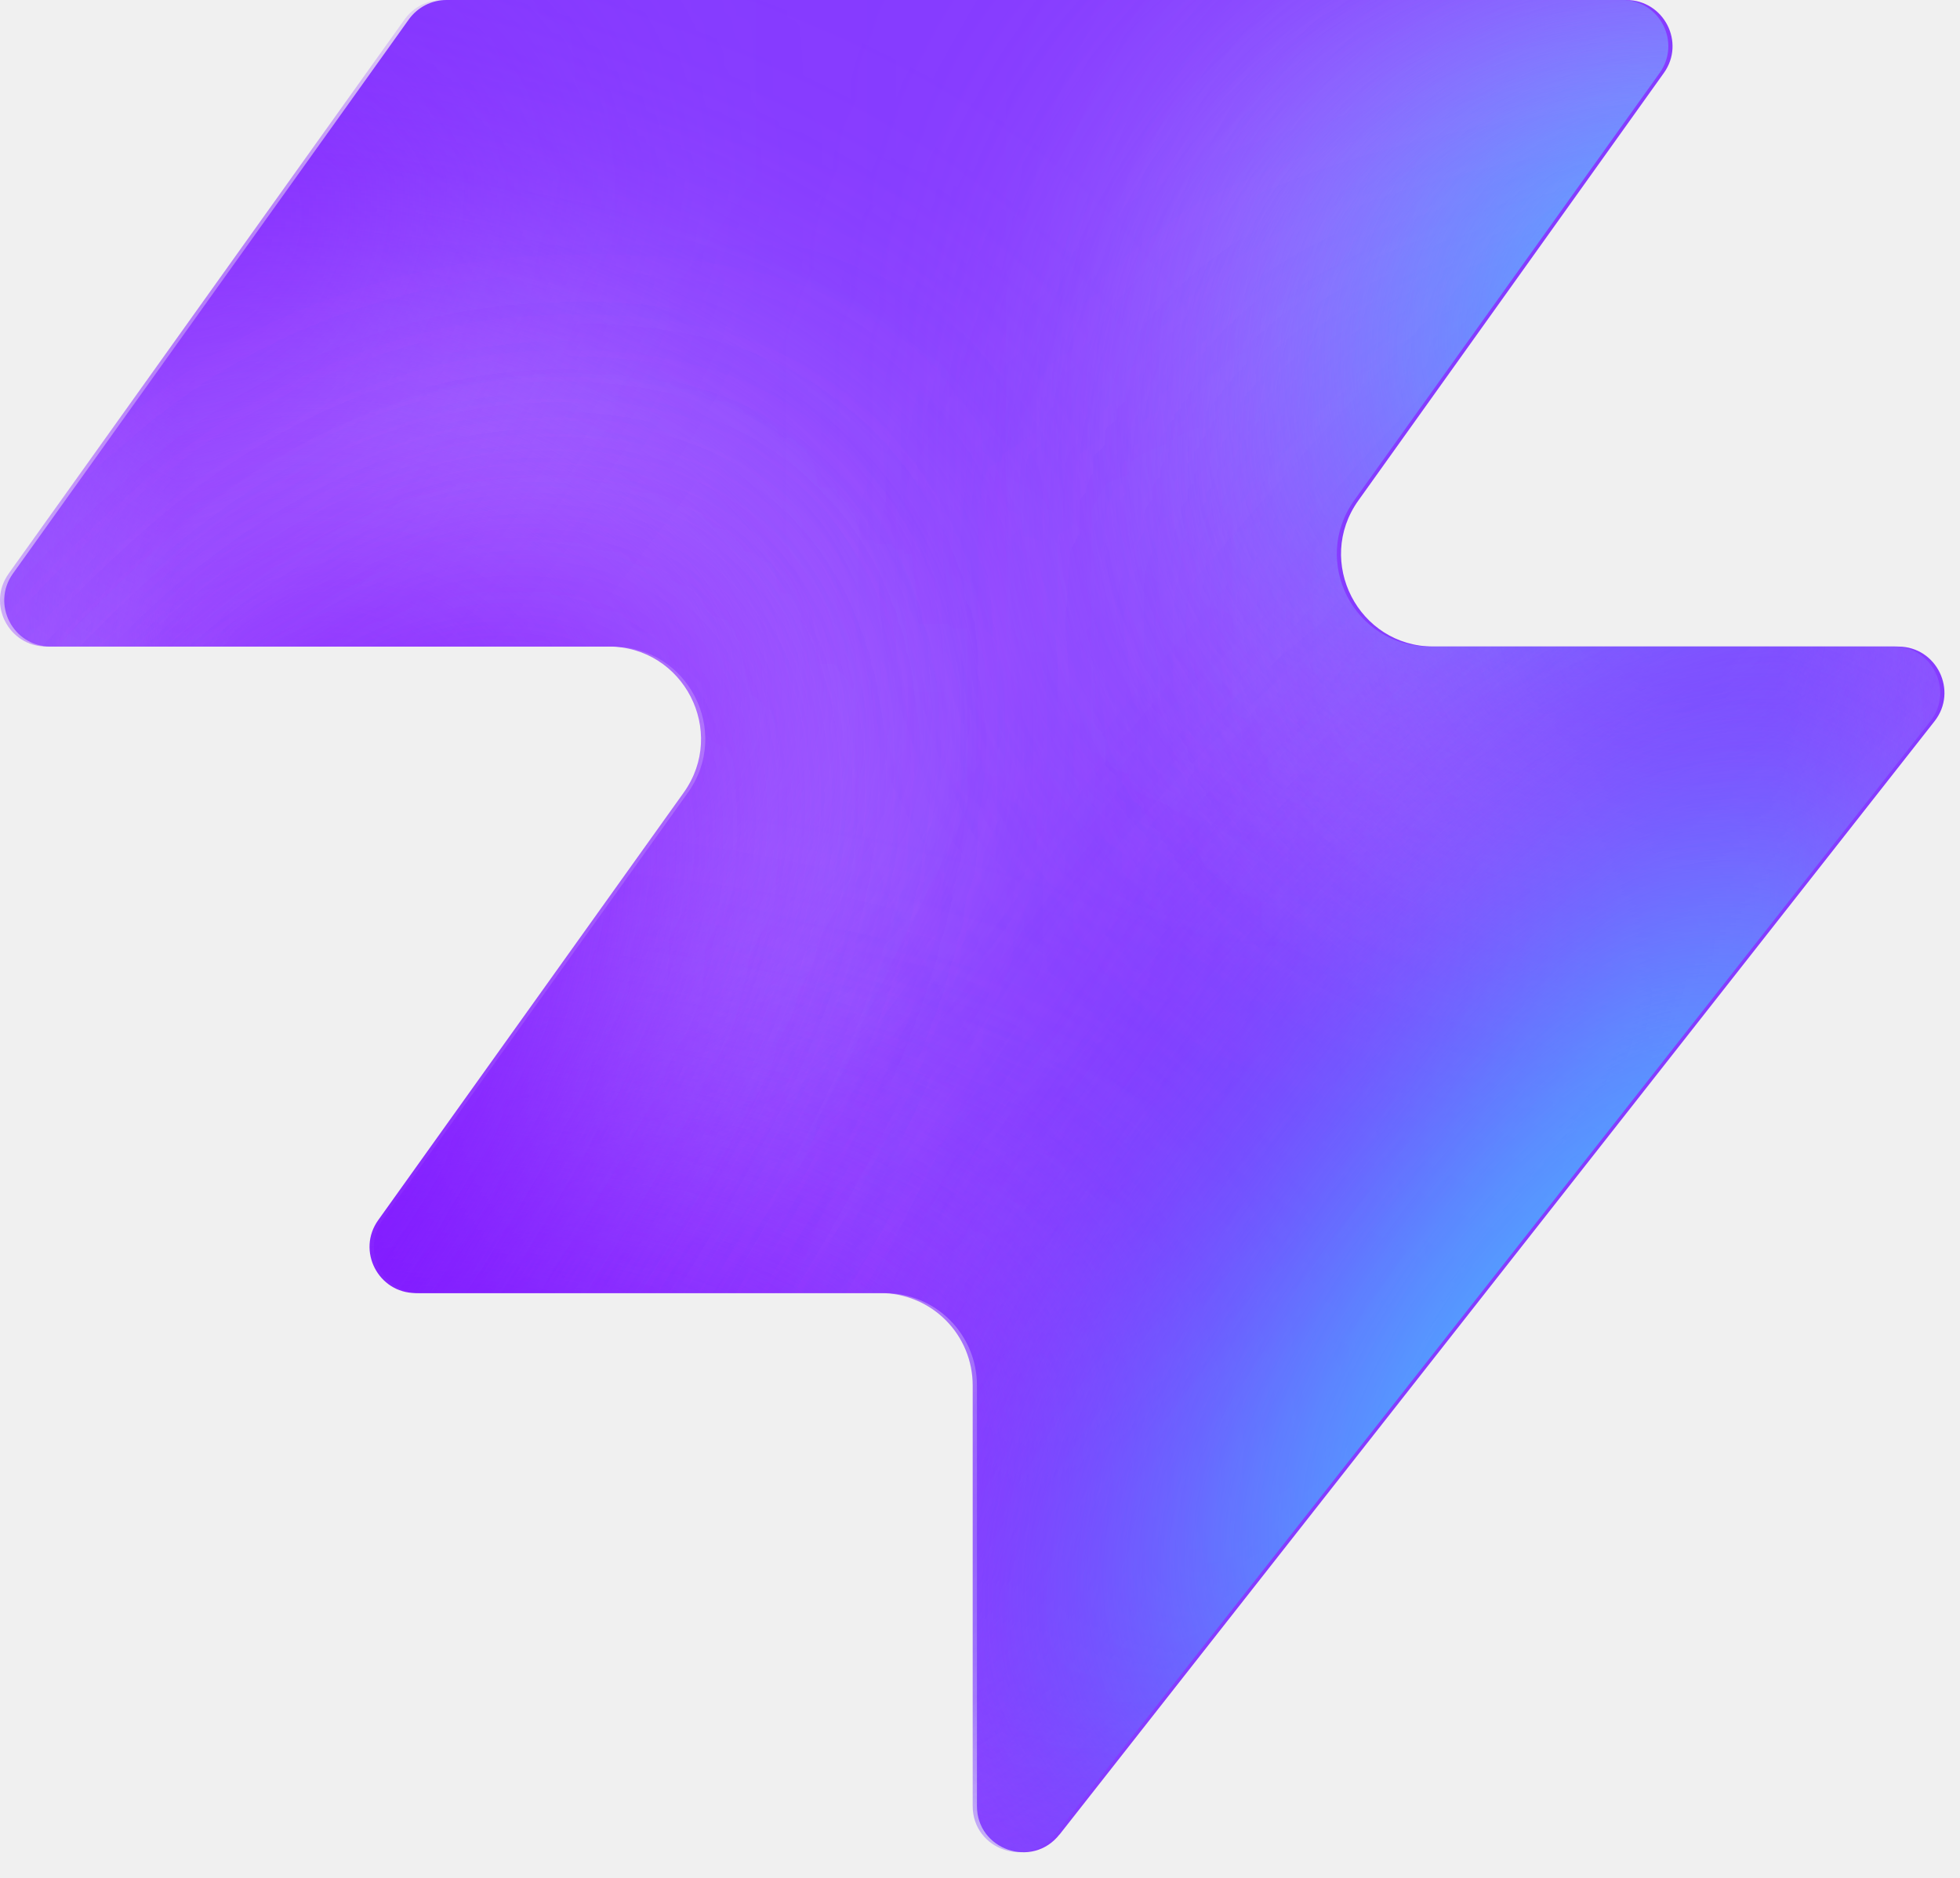
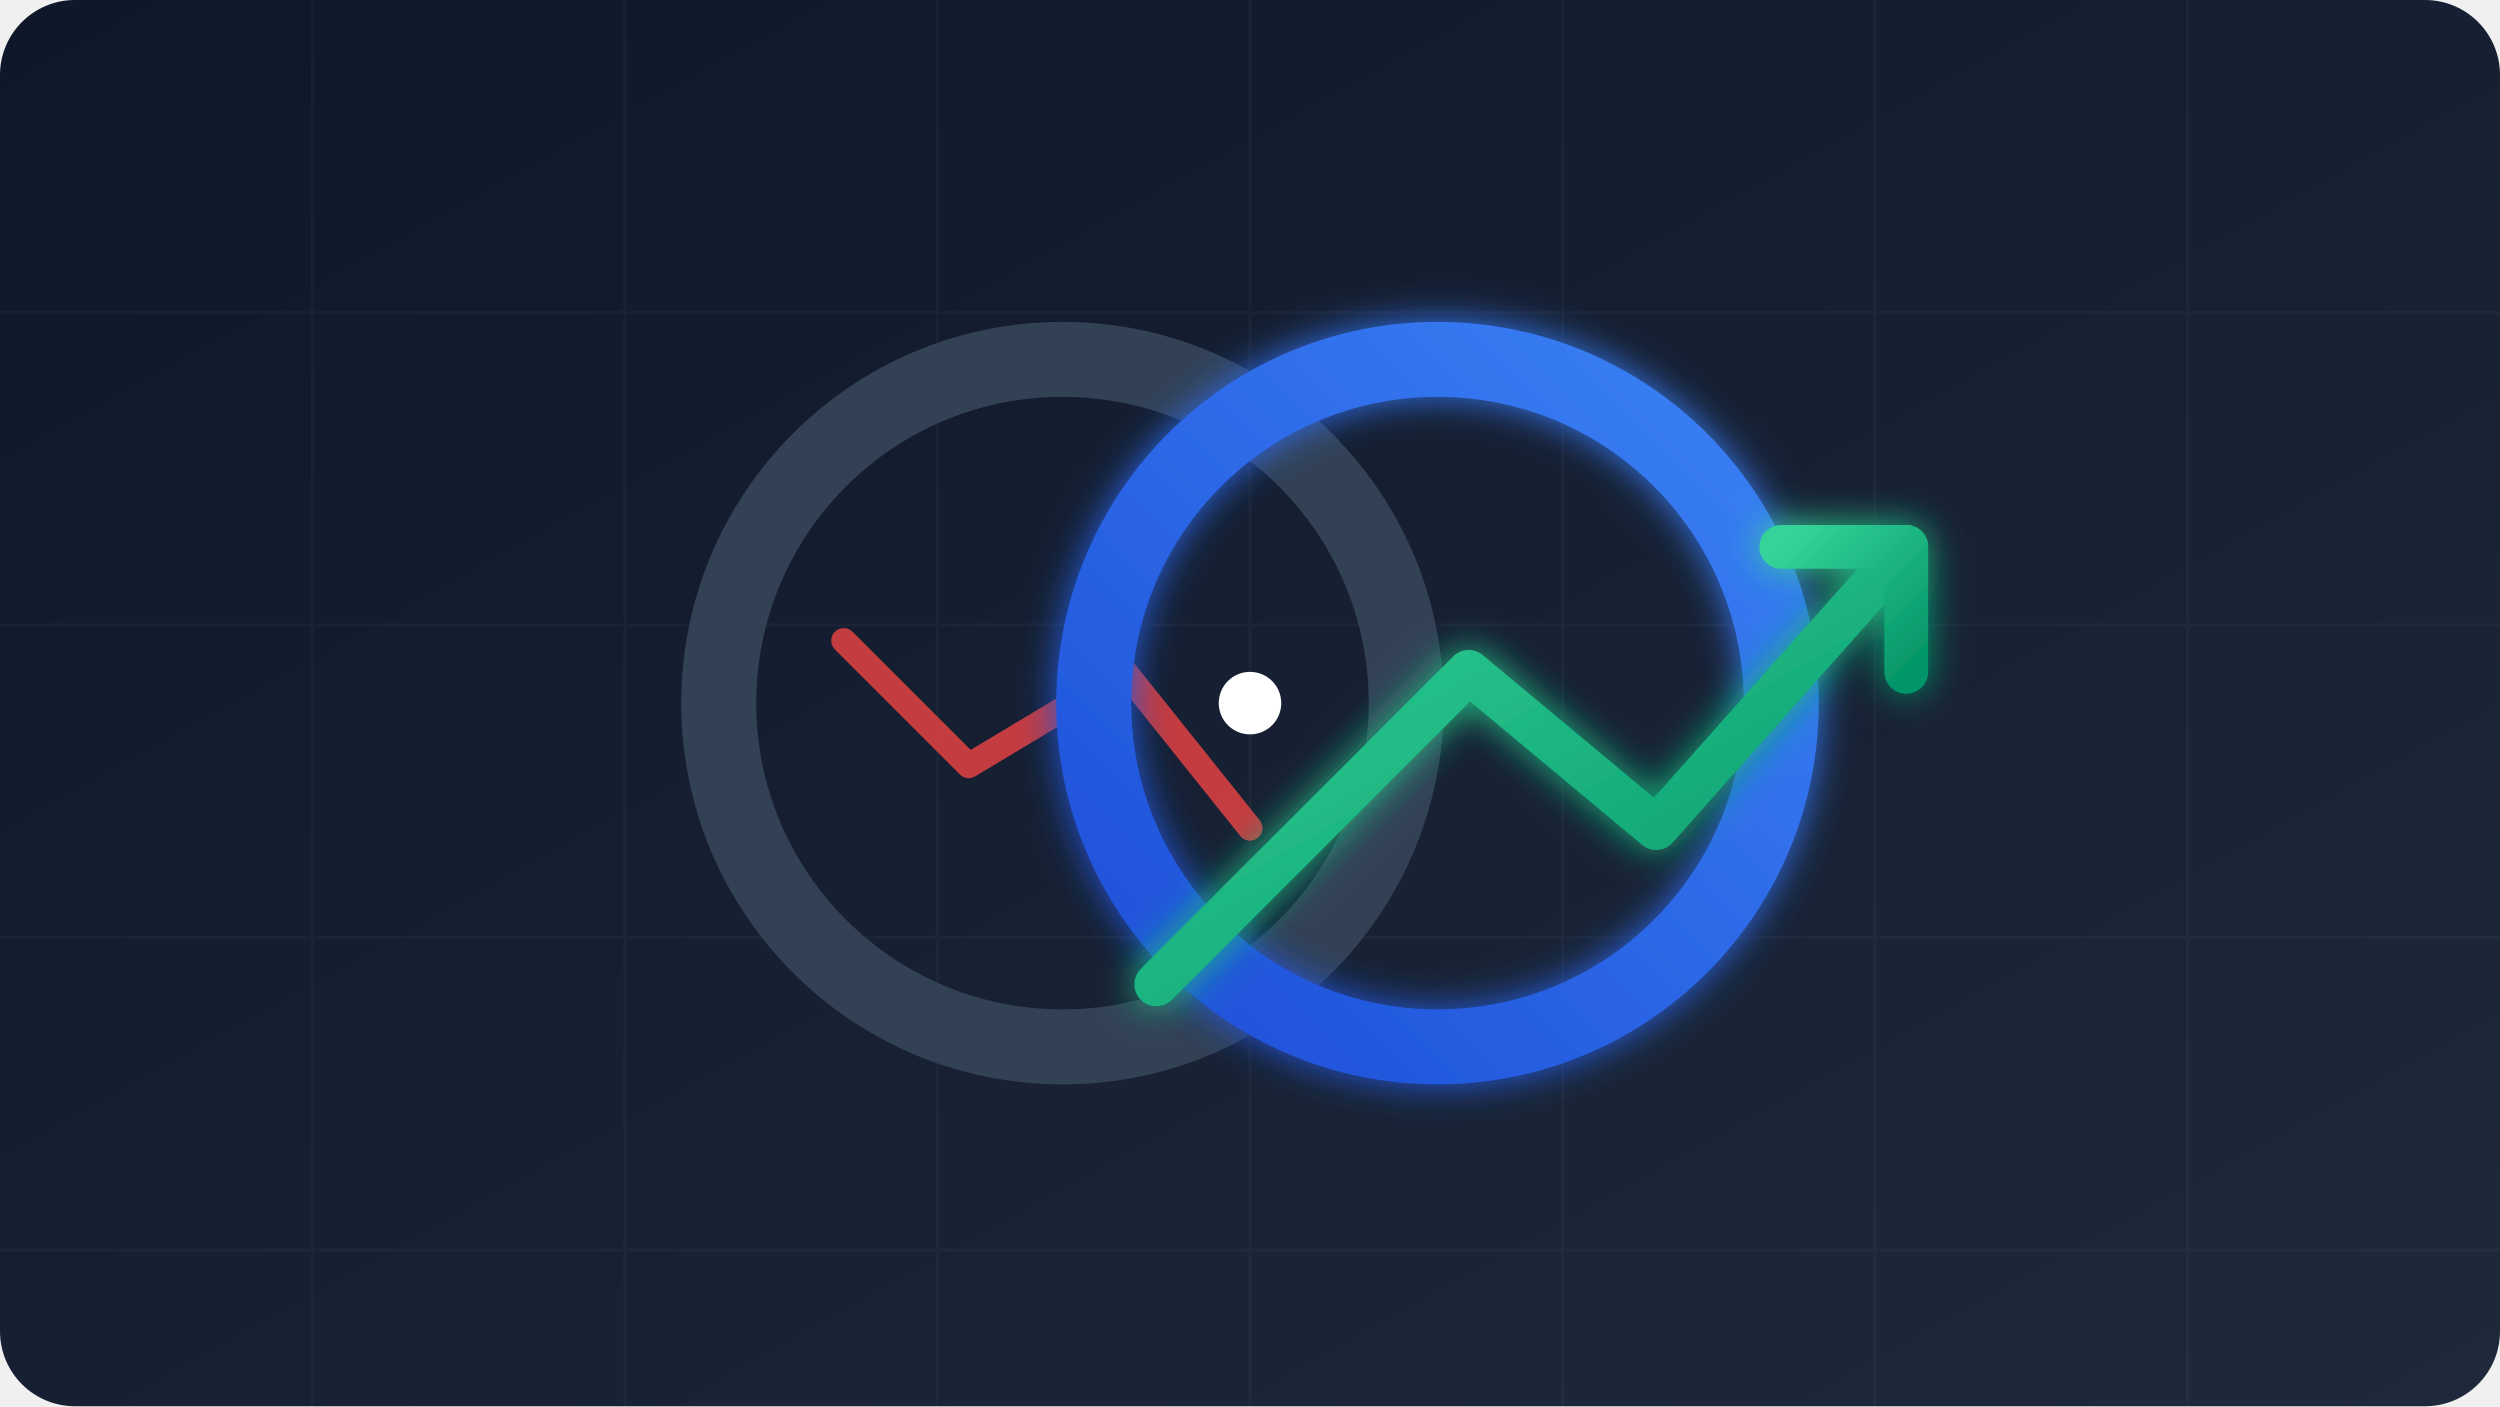
- <svg xmlns="http://www.w3.org/2000/svg" width="48" height="46" fill="none" viewBox="0 0 48 46">
-   <path fill="#863bff" d="M25.946 44.938c-.664.845-2.021.375-2.021-.698V33.937a2.26 2.26 0 0 0-2.262-2.262H10.287c-.92 0-1.456-1.04-.92-1.788l7.48-10.471c1.07-1.497 0-3.578-1.842-3.578H1.237c-.92 0-1.456-1.04-.92-1.788L10.013.474c.214-.297.556-.474.92-.474h28.894c.92 0 1.456 1.04.92 1.788l-7.48 10.471c-1.07 1.498 0 3.579 1.842 3.579h11.377c.943 0 1.473 1.088.89 1.83L25.947 44.94z" style="fill:#863bff;fill:color(display-p3 .525 .23 1);fill-opacity:1" />
-   <mask id="a" width="48" height="46" x="0" y="0" maskUnits="userSpaceOnUse" style="mask-type:alpha">
-     <path fill="#000" d="M25.842 44.938c-.664.844-2.021.375-2.021-.698V33.937a2.26 2.26 0 0 0-2.262-2.262H10.183c-.92 0-1.456-1.04-.92-1.788l7.48-10.471c1.07-1.498 0-3.579-1.842-3.579H1.133c-.92 0-1.456-1.04-.92-1.787L9.91.473c.214-.297.556-.474.92-.474h28.894c.92 0 1.456 1.04.92 1.788l-7.48 10.471c-1.07 1.498 0 3.578 1.842 3.578h11.377c.943 0 1.473 1.088.89 1.832L25.843 44.94z" style="fill:#000;fill-opacity:1" />
-   </mask>
-   <g mask="url(#a)">
-     <g filter="url(#b)">
-       <ellipse cx="5.508" cy="14.704" fill="#ede6ff" rx="5.508" ry="14.704" style="fill:#ede6ff;fill:color(display-p3 .927 .903 1);fill-opacity:1" transform="matrix(.00324 1 1 -.00324 -4.47 31.516)" />
-     </g>
-     <g filter="url(#c)">
-       <ellipse cx="10.399" cy="29.851" fill="#ede6ff" rx="10.399" ry="29.851" style="fill:#ede6ff;fill:color(display-p3 .927 .903 1);fill-opacity:1" transform="matrix(.00324 1 1 -.00324 -39.328 7.883)" />
-     </g>
-     <g filter="url(#d)">
-       <ellipse cx="5.508" cy="30.487" fill="#7e14ff" rx="5.508" ry="30.487" style="fill:#7e14ff;fill:color(display-p3 .492 .077 1);fill-opacity:1" transform="rotate(89.814 -25.913 -14.639)scale(1 -1)" />
-     </g>
-     <g filter="url(#e)">
-       <ellipse cx="5.508" cy="30.599" fill="#7e14ff" rx="5.508" ry="30.599" style="fill:#7e14ff;fill:color(display-p3 .492 .077 1);fill-opacity:1" transform="rotate(89.814 -32.644 -3.334)scale(1 -1)" />
-     </g>
-     <g filter="url(#f)">
-       <ellipse cx="5.508" cy="30.599" fill="#7e14ff" rx="5.508" ry="30.599" style="fill:#7e14ff;fill:color(display-p3 .492 .077 1);fill-opacity:1" transform="matrix(.00324 1 1 -.00324 -34.34 30.47)" />
-     </g>
-     <g filter="url(#g)">
-       <ellipse cx="14.072" cy="22.078" fill="#ede6ff" rx="14.072" ry="22.078" style="fill:#ede6ff;fill:color(display-p3 .927 .903 1);fill-opacity:1" transform="rotate(93.35 24.506 48.493)scale(-1 1)" />
-     </g>
-     <g filter="url(#h)">
-       <ellipse cx="3.47" cy="21.501" fill="#7e14ff" rx="3.47" ry="21.501" style="fill:#7e14ff;fill:color(display-p3 .492 .077 1);fill-opacity:1" transform="rotate(89.009 28.708 47.59)scale(-1 1)" />
-     </g>
-     <g filter="url(#i)">
-       <ellipse cx="3.47" cy="21.501" fill="#7e14ff" rx="3.47" ry="21.501" style="fill:#7e14ff;fill:color(display-p3 .492 .077 1);fill-opacity:1" transform="rotate(89.009 28.708 47.59)scale(-1 1)" />
-     </g>
-     <g filter="url(#j)">
-       <ellipse cx=".387" cy="8.972" fill="#7e14ff" rx="4.407" ry="29.108" style="fill:#7e14ff;fill:color(display-p3 .492 .077 1);fill-opacity:1" transform="rotate(39.51 .387 8.972)" />
-     </g>
-     <g filter="url(#k)">
-       <ellipse cx="47.523" cy="-6.092" fill="#7e14ff" rx="4.407" ry="29.108" style="fill:#7e14ff;fill:color(display-p3 .492 .077 1);fill-opacity:1" transform="rotate(37.892 47.523 -6.092)" />
-     </g>
-     <g filter="url(#l)">
-       <ellipse cx="41.412" cy="6.333" fill="#47bfff" rx="5.971" ry="9.665" style="fill:#47bfff;fill:color(display-p3 .28 .748 1);fill-opacity:1" transform="rotate(37.892 41.412 6.333)" />
-     </g>
-     <g filter="url(#m)">
-       <ellipse cx="-1.879" cy="38.332" fill="#7e14ff" rx="4.407" ry="29.108" style="fill:#7e14ff;fill:color(display-p3 .492 .077 1);fill-opacity:1" transform="rotate(37.892 -1.88 38.332)" />
-     </g>
-     <g filter="url(#n)">
-       <ellipse cx="-1.879" cy="38.332" fill="#7e14ff" rx="4.407" ry="29.108" style="fill:#7e14ff;fill:color(display-p3 .492 .077 1);fill-opacity:1" transform="rotate(37.892 -1.88 38.332)" />
-     </g>
-     <g filter="url(#o)">
-       <ellipse cx="35.651" cy="29.907" fill="#7e14ff" rx="4.407" ry="29.108" style="fill:#7e14ff;fill:color(display-p3 .492 .077 1);fill-opacity:1" transform="rotate(37.892 35.651 29.907)" />
-     </g>
-     <g filter="url(#p)">
-       <ellipse cx="38.418" cy="32.4" fill="#47bfff" rx="5.971" ry="15.297" style="fill:#47bfff;fill:color(display-p3 .28 .748 1);fill-opacity:1" transform="rotate(37.892 38.418 32.4)" />
-     </g>
-   </g>
+ <svg xmlns="http://www.w3.org/2000/svg" viewBox="0 0 800 450" width="100%" height="100%">
  <defs>
-     <filter id="b" width="60.045" height="41.654" x="-19.77" y="16.149" color-interpolation-filters="sRGB" filterUnits="userSpaceOnUse">
-       <feFlood flood-opacity="0" result="BackgroundImageFix" />
-       <feBlend in="SourceGraphic" in2="BackgroundImageFix" result="shape" />
-       <feGaussianBlur result="effect1_foregroundBlur_2002_17158" stdDeviation="7.659" />
-     </filter>
-     <filter id="c" width="90.34" height="51.437" x="-54.613" y="-7.533" color-interpolation-filters="sRGB" filterUnits="userSpaceOnUse">
-       <feFlood flood-opacity="0" result="BackgroundImageFix" />
-       <feBlend in="SourceGraphic" in2="BackgroundImageFix" result="shape" />
-       <feGaussianBlur result="effect1_foregroundBlur_2002_17158" stdDeviation="7.659" />
-     </filter>
-     <filter id="d" width="79.355" height="29.4" x="-49.64" y="2.03" color-interpolation-filters="sRGB" filterUnits="userSpaceOnUse">
-       <feFlood flood-opacity="0" result="BackgroundImageFix" />
-       <feBlend in="SourceGraphic" in2="BackgroundImageFix" result="shape" />
-       <feGaussianBlur result="effect1_foregroundBlur_2002_17158" stdDeviation="4.596" />
-     </filter>
-     <filter id="e" width="79.579" height="29.4" x="-45.045" y="20.029" color-interpolation-filters="sRGB" filterUnits="userSpaceOnUse">
-       <feFlood flood-opacity="0" result="BackgroundImageFix" />
-       <feBlend in="SourceGraphic" in2="BackgroundImageFix" result="shape" />
-       <feGaussianBlur result="effect1_foregroundBlur_2002_17158" stdDeviation="4.596" />
-     </filter>
-     <filter id="f" width="79.579" height="29.4" x="-43.513" y="21.178" color-interpolation-filters="sRGB" filterUnits="userSpaceOnUse">
-       <feFlood flood-opacity="0" result="BackgroundImageFix" />
-       <feBlend in="SourceGraphic" in2="BackgroundImageFix" result="shape" />
-       <feGaussianBlur result="effect1_foregroundBlur_2002_17158" stdDeviation="4.596" />
-     </filter>
-     <filter id="g" width="74.749" height="58.852" x="15.756" y="-17.901" color-interpolation-filters="sRGB" filterUnits="userSpaceOnUse">
-       <feFlood flood-opacity="0" result="BackgroundImageFix" />
-       <feBlend in="SourceGraphic" in2="BackgroundImageFix" result="shape" />
-       <feGaussianBlur result="effect1_foregroundBlur_2002_17158" stdDeviation="7.659" />
-     </filter>
-     <filter id="h" width="61.377" height="25.362" x="23.548" y="2.284" color-interpolation-filters="sRGB" filterUnits="userSpaceOnUse">
-       <feFlood flood-opacity="0" result="BackgroundImageFix" />
-       <feBlend in="SourceGraphic" in2="BackgroundImageFix" result="shape" />
-       <feGaussianBlur result="effect1_foregroundBlur_2002_17158" stdDeviation="4.596" />
-     </filter>
-     <filter id="i" width="61.377" height="25.362" x="23.548" y="2.284" color-interpolation-filters="sRGB" filterUnits="userSpaceOnUse">
-       <feFlood flood-opacity="0" result="BackgroundImageFix" />
-       <feBlend in="SourceGraphic" in2="BackgroundImageFix" result="shape" />
-       <feGaussianBlur result="effect1_foregroundBlur_2002_17158" stdDeviation="4.596" />
-     </filter>
-     <filter id="j" width="56.045" height="63.649" x="-27.636" y="-22.853" color-interpolation-filters="sRGB" filterUnits="userSpaceOnUse">
-       <feFlood flood-opacity="0" result="BackgroundImageFix" />
-       <feBlend in="SourceGraphic" in2="BackgroundImageFix" result="shape" />
-       <feGaussianBlur result="effect1_foregroundBlur_2002_17158" stdDeviation="4.596" />
-     </filter>
-     <filter id="k" width="54.814" height="64.646" x="20.116" y="-38.415" color-interpolation-filters="sRGB" filterUnits="userSpaceOnUse">
-       <feFlood flood-opacity="0" result="BackgroundImageFix" />
-       <feBlend in="SourceGraphic" in2="BackgroundImageFix" result="shape" />
-       <feGaussianBlur result="effect1_foregroundBlur_2002_17158" stdDeviation="4.596" />
-     </filter>
-     <filter id="l" width="33.541" height="35.313" x="24.641" y="-11.323" color-interpolation-filters="sRGB" filterUnits="userSpaceOnUse">
-       <feFlood flood-opacity="0" result="BackgroundImageFix" />
-       <feBlend in="SourceGraphic" in2="BackgroundImageFix" result="shape" />
-       <feGaussianBlur result="effect1_foregroundBlur_2002_17158" stdDeviation="4.596" />
-     </filter>
-     <filter id="m" width="54.814" height="64.646" x="-29.286" y="6.009" color-interpolation-filters="sRGB" filterUnits="userSpaceOnUse">
-       <feFlood flood-opacity="0" result="BackgroundImageFix" />
-       <feBlend in="SourceGraphic" in2="BackgroundImageFix" result="shape" />
-       <feGaussianBlur result="effect1_foregroundBlur_2002_17158" stdDeviation="4.596" />
-     </filter>
-     <filter id="n" width="54.814" height="64.646" x="-29.286" y="6.009" color-interpolation-filters="sRGB" filterUnits="userSpaceOnUse">
-       <feFlood flood-opacity="0" result="BackgroundImageFix" />
-       <feBlend in="SourceGraphic" in2="BackgroundImageFix" result="shape" />
-       <feGaussianBlur result="effect1_foregroundBlur_2002_17158" stdDeviation="4.596" />
-     </filter>
-     <filter id="o" width="54.814" height="64.646" x="8.244" y="-2.416" color-interpolation-filters="sRGB" filterUnits="userSpaceOnUse">
-       <feFlood flood-opacity="0" result="BackgroundImageFix" />
-       <feBlend in="SourceGraphic" in2="BackgroundImageFix" result="shape" />
-       <feGaussianBlur result="effect1_foregroundBlur_2002_17158" stdDeviation="4.596" />
-     </filter>
-     <filter id="p" width="39.409" height="43.623" x="18.713" y="10.588" color-interpolation-filters="sRGB" filterUnits="userSpaceOnUse">
-       <feFlood flood-opacity="0" result="BackgroundImageFix" />
-       <feBlend in="SourceGraphic" in2="BackgroundImageFix" result="shape" />
-       <feGaussianBlur result="effect1_foregroundBlur_2002_17158" stdDeviation="4.596" />
+     <linearGradient id="bgGrad" x1="0%" y1="0%" x2="100%" y2="100%">
+       <stop offset="0%" stop-color="#0F172A" />
+       <stop offset="100%" stop-color="#1E293B" />
+     </linearGradient>
+     <linearGradient id="blueGrad" x1="0%" y1="100%" x2="100%" y2="0%">
+       <stop offset="0%" stop-color="#1D4ED8" />
+       <stop offset="100%" stop-color="#3B82F6" />
+     </linearGradient>
+     <linearGradient id="arrowGrad" x1="0%" y1="0%" x2="100%" y2="100%">
+       <stop offset="0%" stop-color="#34D399" />
+       <stop offset="100%" stop-color="#059669" />
+     </linearGradient>
+     <filter id="glow" x="-20%" y="-20%" width="140%" height="140%">
+       <feGaussianBlur stdDeviation="6" result="blur" />
+       <feComposite in="SourceGraphic" in2="blur" operator="over" />
    </filter>
  </defs>
+   <rect width="800" height="450" rx="24" fill="url(#bgGrad)" />
+   <g opacity="0.03" stroke="#FFFFFF" stroke-width="1">
+     <line x1="100" y1="0" x2="100" y2="450" />
+     <line x1="200" y1="0" x2="200" y2="450" />
+     <line x1="300" y1="0" x2="300" y2="450" />
+     <line x1="400" y1="0" x2="400" y2="450" />
+     <line x1="500" y1="0" x2="500" y2="450" />
+     <line x1="600" y1="0" x2="600" y2="450" />
+     <line x1="700" y1="0" x2="700" y2="450" />
+     <line x1="0" y1="100" x2="800" y2="100" />
+     <line x1="0" y1="200" x2="800" y2="200" />
+     <line x1="0" y1="300" x2="800" y2="300" />
+     <line x1="0" y1="400" x2="800" y2="400" />
+   </g>
+   <g transform="translate(140, 75)">
+     <circle cx="200" cy="150" r="110" fill="none" stroke="#334155" stroke-width="24" />
+     <path d="M 130,130 L 170,170 L 220,140 L 260,190" fill="none" stroke="#EF4444" stroke-width="8" stroke-linecap="round" stroke-linejoin="round" opacity="0.8" />
+     <circle cx="320" cy="150" r="110" fill="none" stroke="url(#blueGrad)" stroke-width="24" filter="url(#glow)" />
+     <g filter="url(#glow)">
+       <path d="M 230,240 L 330,140 L 390,190 L 470,100" fill="none" stroke="url(#arrowGrad)" stroke-width="14" stroke-linecap="round" stroke-linejoin="round" />
+       <path d="M 430,100 L 470,100 L 470,140" fill="none" stroke="url(#arrowGrad)" stroke-width="14" stroke-linecap="round" stroke-linejoin="round" />
+     </g>
+     <circle cx="260" cy="150" r="10" fill="#FFFFFF" />
+   </g>
</svg>
